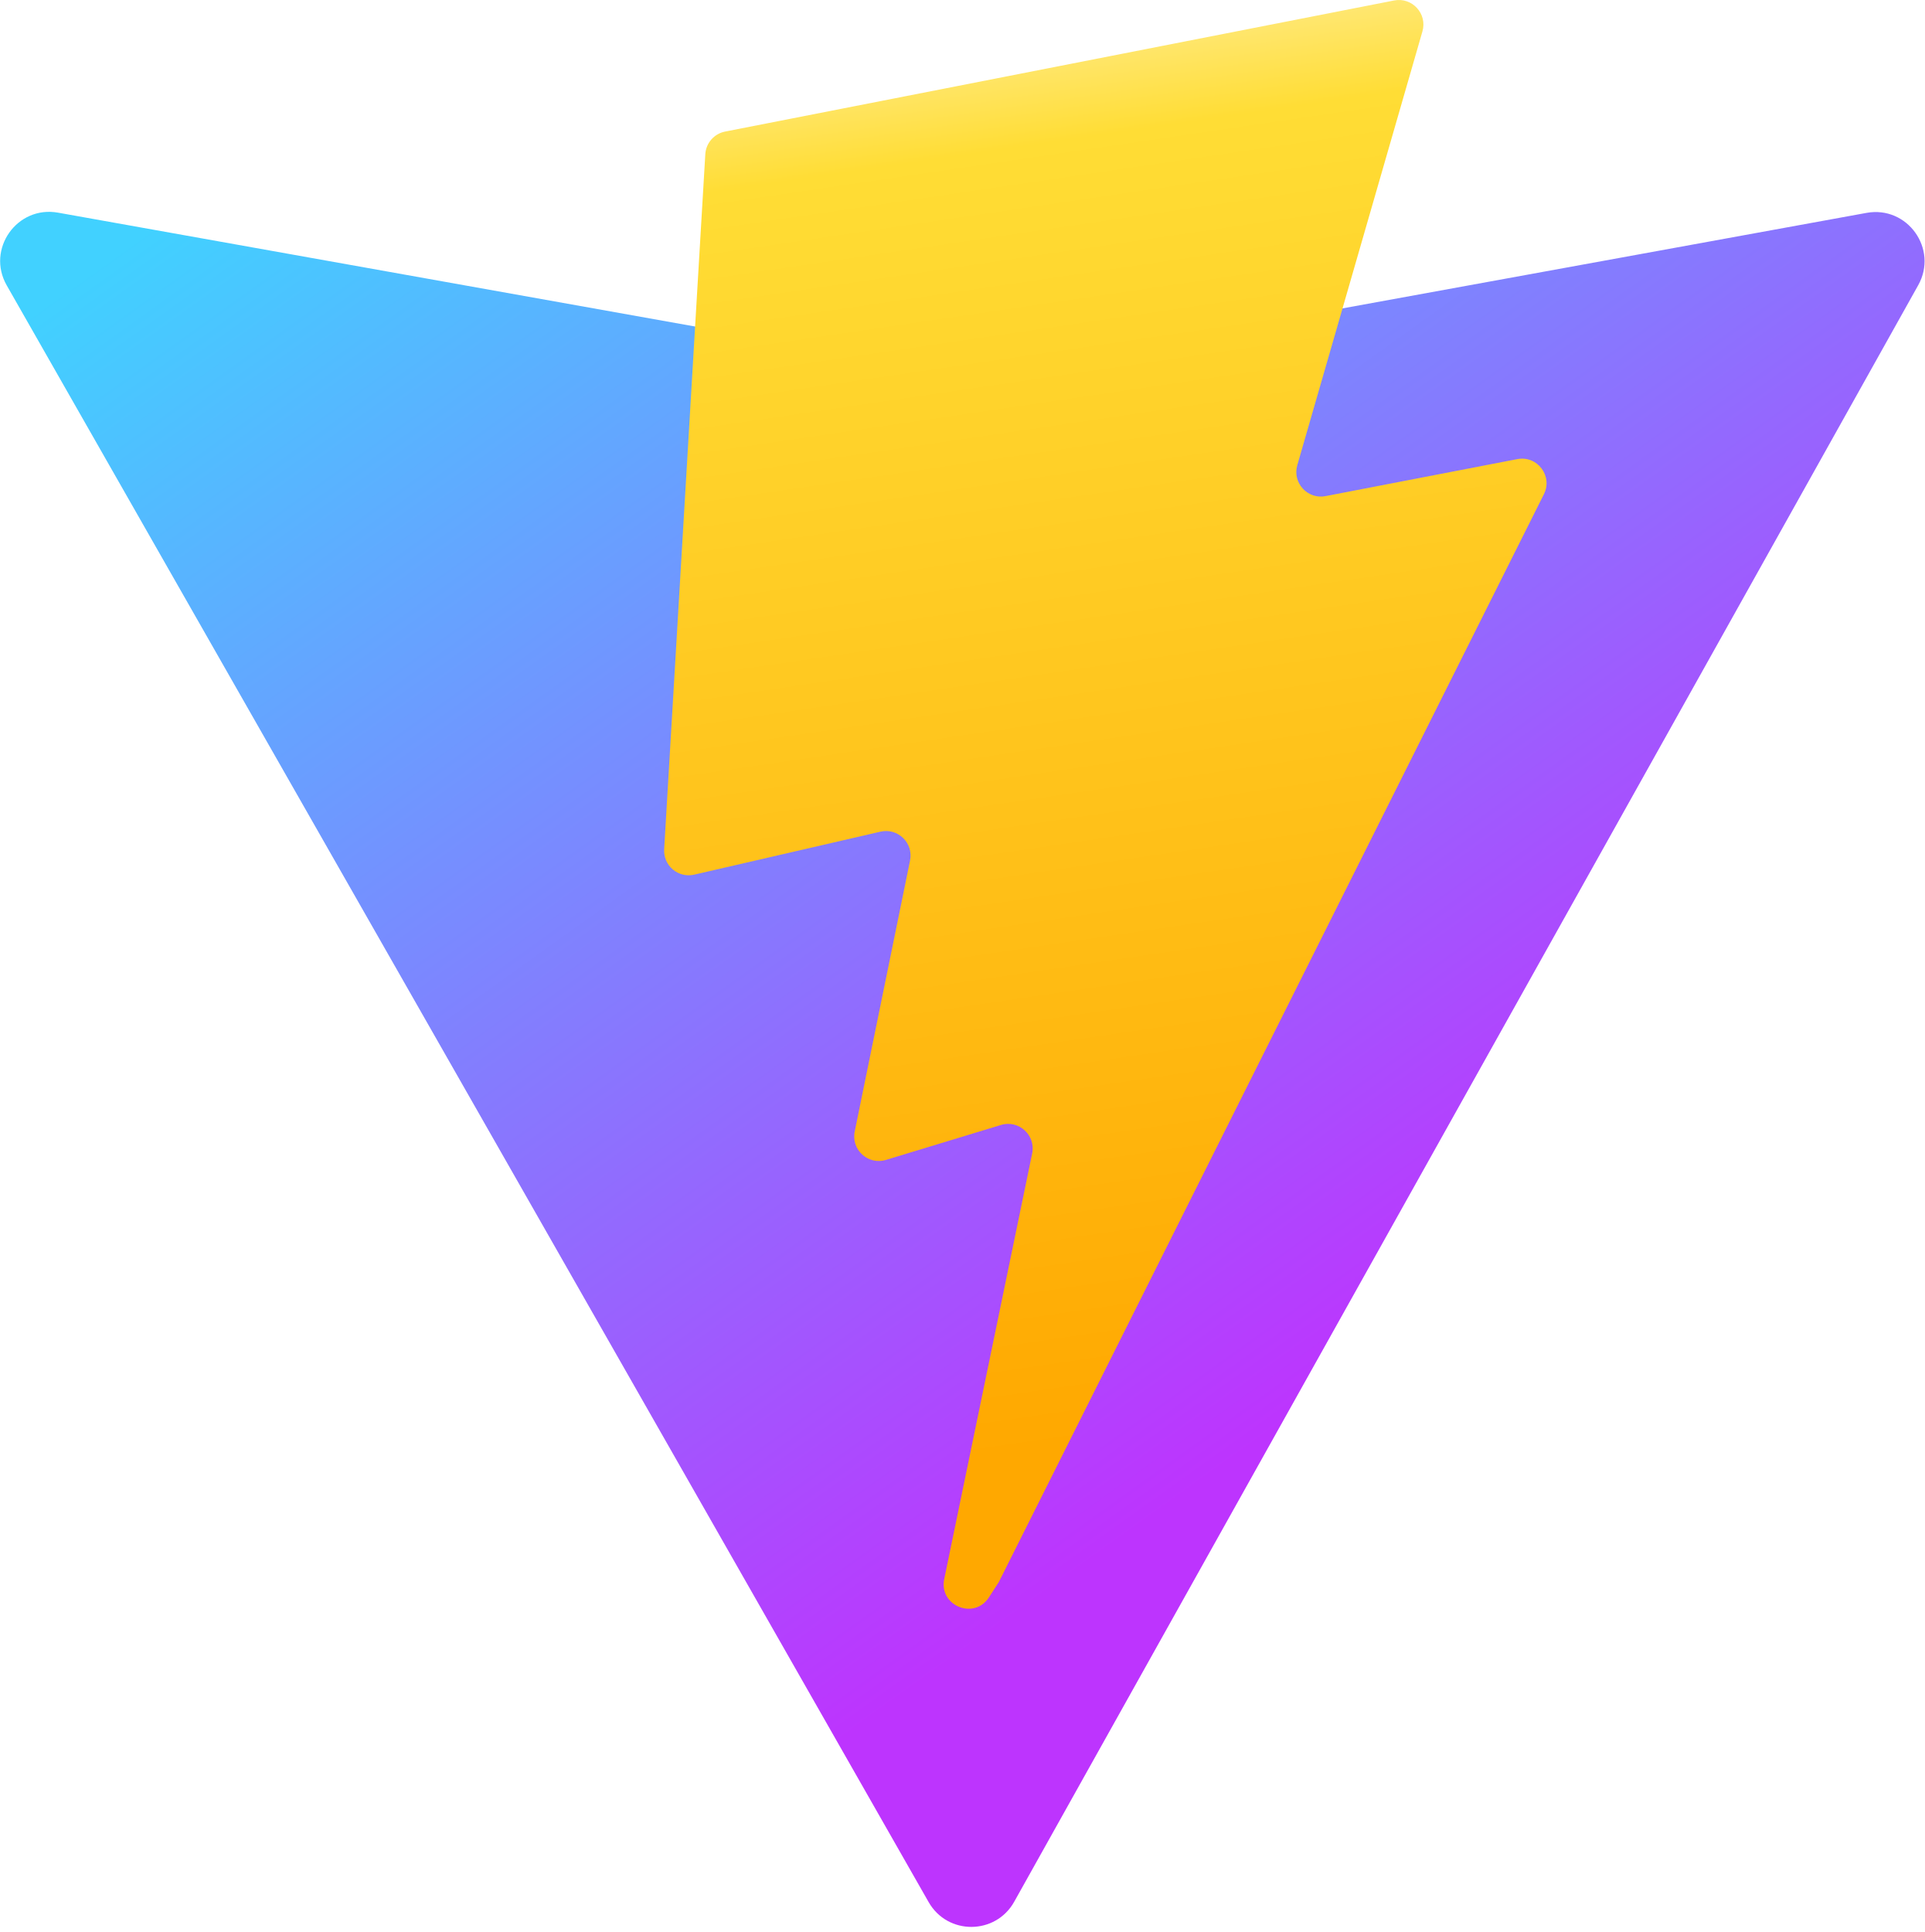
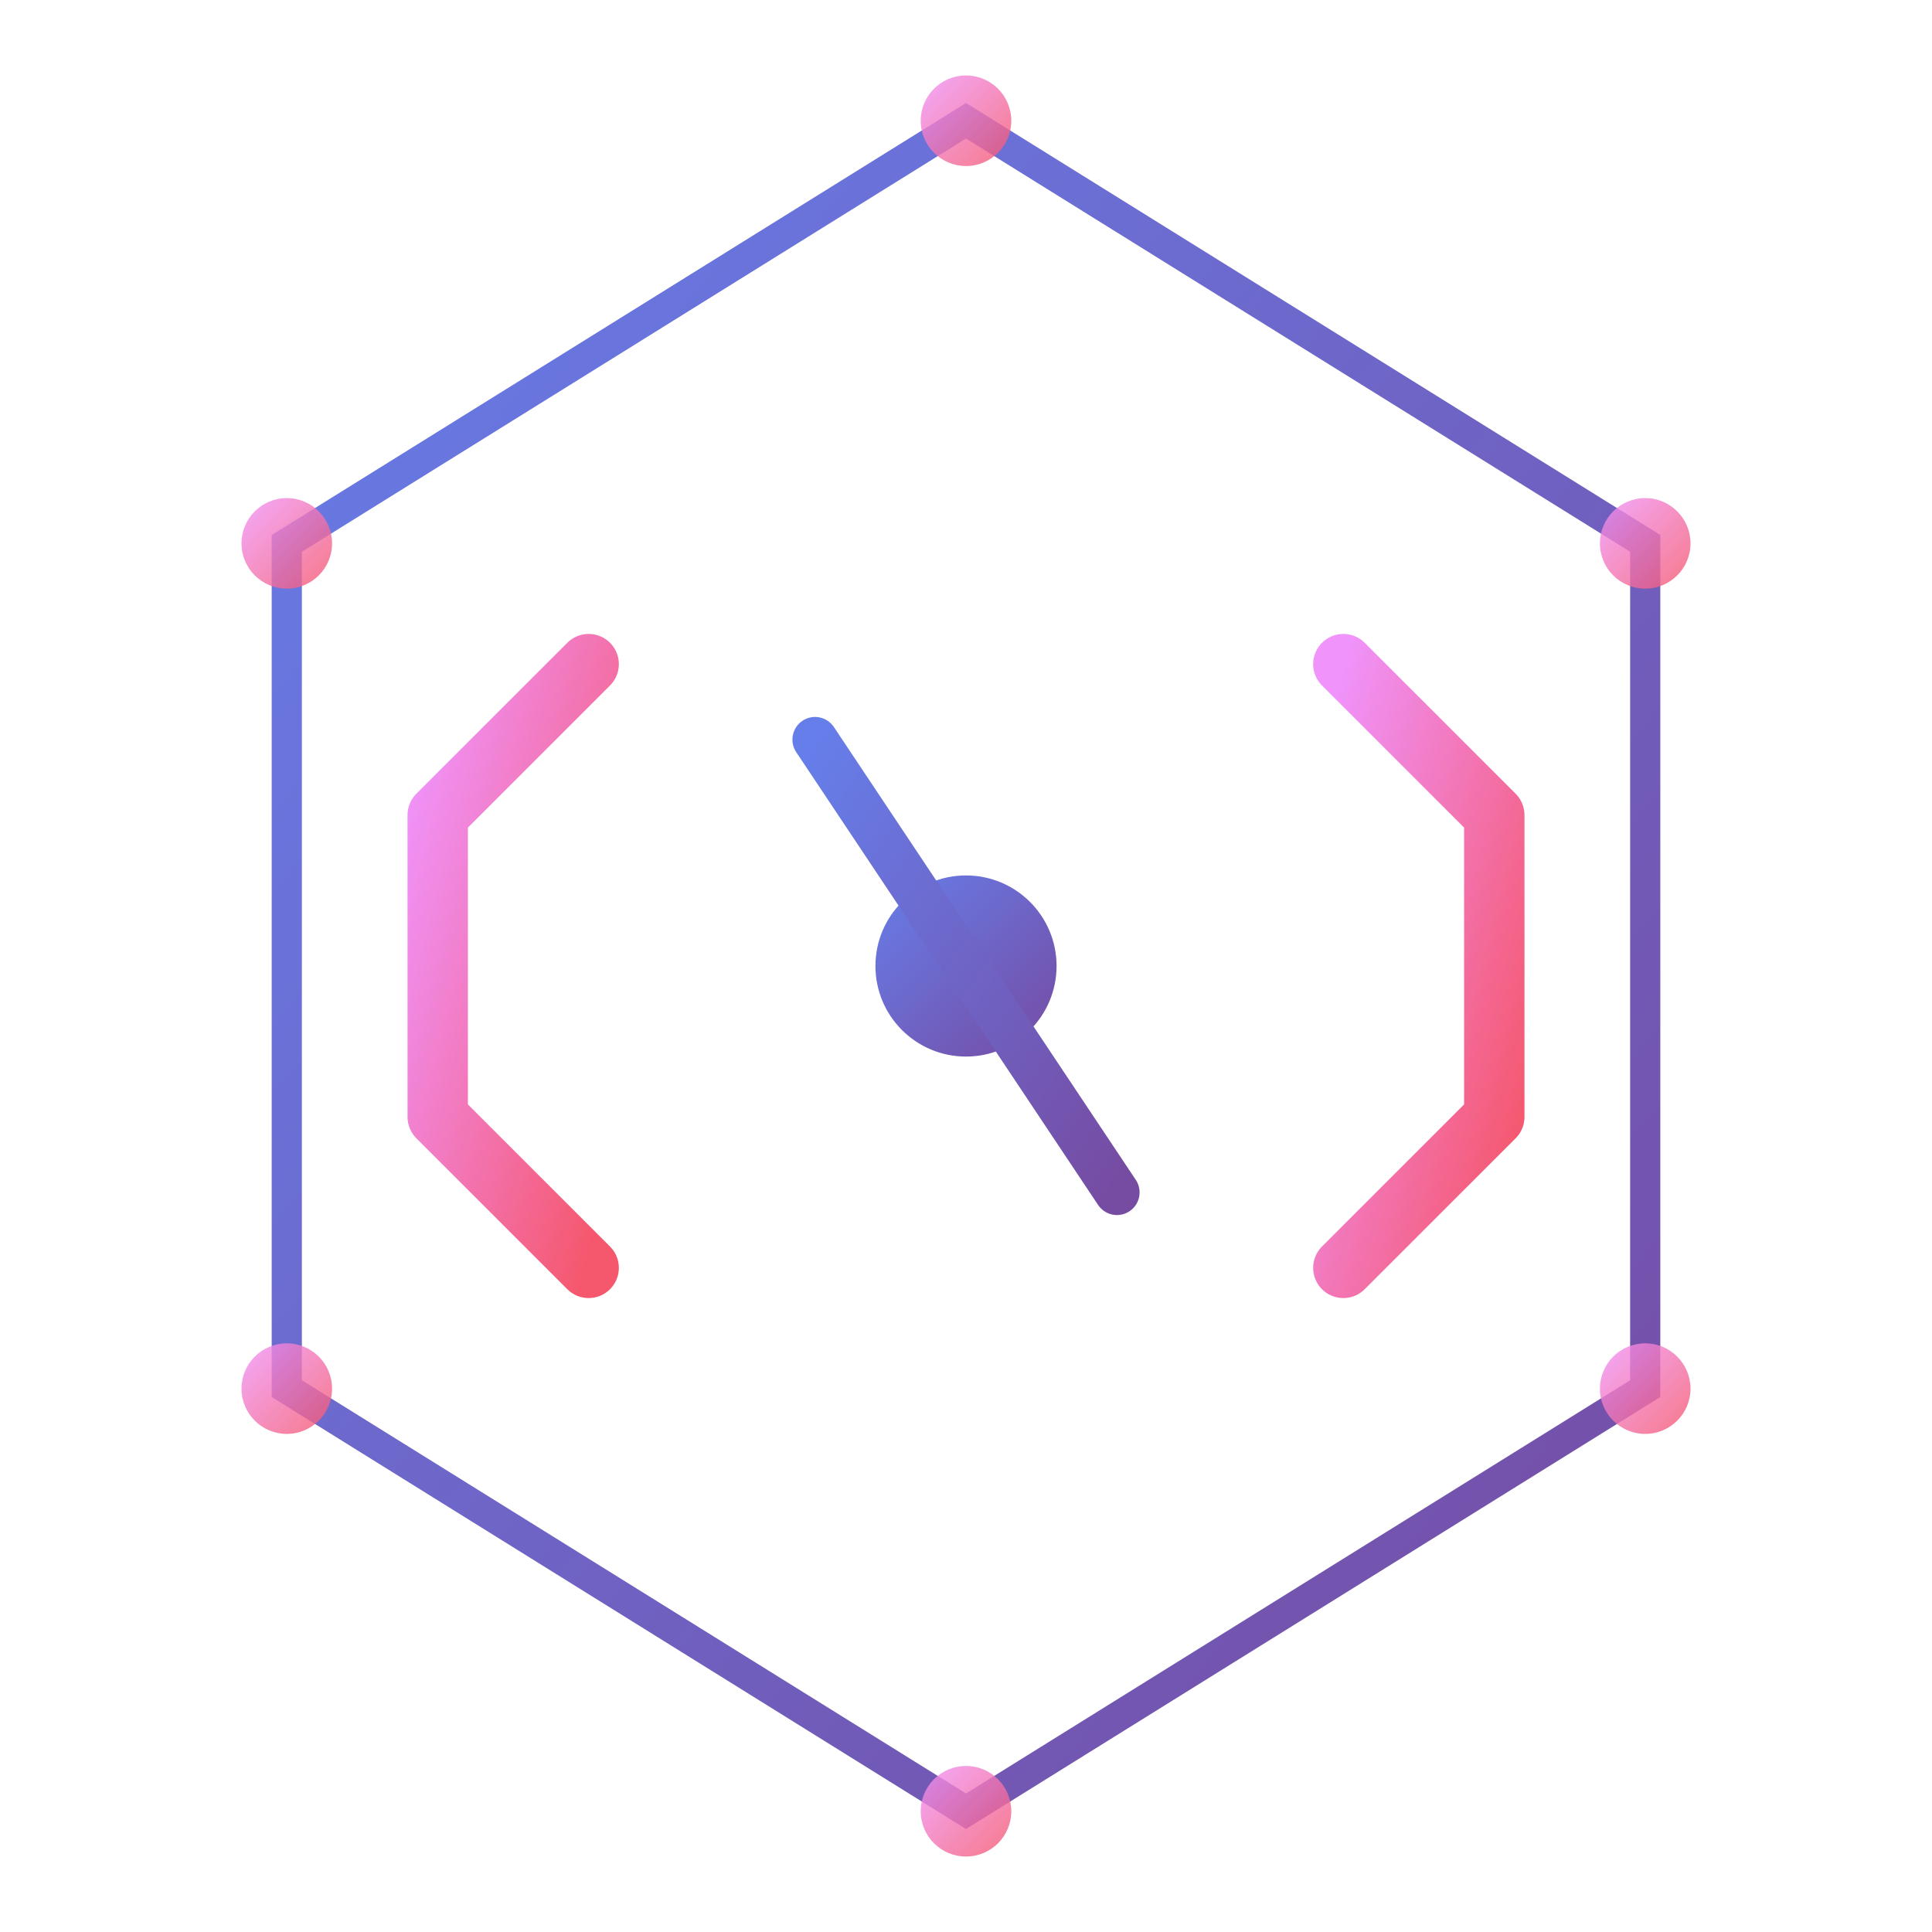
- <svg xmlns="http://www.w3.org/2000/svg" aria-hidden="true" role="img" class="iconify iconify--logos" width="31.88" height="32" preserveAspectRatio="xMidYMid meet" viewBox="0 0 256 257">
+ <svg xmlns="http://www.w3.org/2000/svg" viewBox="0 0 256 256" width="256" height="256">
  <defs>
-     <linearGradient id="IconifyId1813088fe1fbc01fb466" x1="-.828%" x2="57.636%" y1="7.652%" y2="78.411%">
-       <stop offset="0%" stop-color="#41D1FF" />
-       <stop offset="100%" stop-color="#BD34FE" />
+     <linearGradient id="portfolioGradient1" x1="0%" y1="0%" x2="100%" y2="100%">
+       <stop offset="0%" style="stop-color:#667eea;stop-opacity:1" />
+       <stop offset="100%" style="stop-color:#764ba2;stop-opacity:1" />
    </linearGradient>
-     <linearGradient id="IconifyId1813088fe1fbc01fb467" x1="43.376%" x2="50.316%" y1="2.242%" y2="89.03%">
-       <stop offset="0%" stop-color="#FFEA83" />
-       <stop offset="8.333%" stop-color="#FFDD35" />
-       <stop offset="100%" stop-color="#FFA800" />
+     <linearGradient id="portfolioGradient2" x1="0%" y1="0%" x2="100%" y2="100%">
+       <stop offset="0%" style="stop-color:#f093fb;stop-opacity:1" />
+       <stop offset="100%" style="stop-color:#f5576c;stop-opacity:1" />
    </linearGradient>
  </defs>
-   <path fill="url(#IconifyId1813088fe1fbc01fb466)" d="M255.153 37.938L134.897 252.976c-2.483 4.44-8.862 4.466-11.382.048L.875 37.958c-2.746-4.814 1.371-10.646 6.827-9.67l120.385 21.517a6.537 6.537 0 0 0 2.322-.004l117.867-21.483c5.438-.991 9.574 4.796 6.877 9.62Z" />
-   <path fill="url(#IconifyId1813088fe1fbc01fb467)" d="M185.432.063L96.44 17.501a3.268 3.268 0 0 0-2.634 3.014l-5.474 92.456a3.268 3.268 0 0 0 3.997 3.378l24.777-5.718c2.318-.535 4.413 1.507 3.936 3.838l-7.361 36.047c-.495 2.426 1.782 4.5 4.151 3.78l15.304-4.649c2.372-.72 4.652 1.36 4.15 3.788l-11.698 56.621c-.732 3.542 3.979 5.473 5.943 2.437l1.313-2.028l72.516-144.72c1.215-2.423-.88-5.186-3.54-4.672l-25.505 4.922c-2.396.462-4.435-1.77-3.759-4.114l16.646-57.705c.677-2.35-1.37-4.583-3.769-4.113Z" />
+   <path d="M128 16 L218 72 L218 184 L128 240 L38 184 L38 72 Z" fill="none" stroke="url(#portfolioGradient1)" stroke-width="4" />
+   <g transform="translate(128, 128)">
+     <path d="M-50,-40 L-70,-20 L-70,20 L-50,40" fill="none" stroke="url(#portfolioGradient2)" stroke-width="8" stroke-linecap="round" stroke-linejoin="round" />
+     <path d="M50,-40 L70,-20 L70,20 L50,40" fill="none" stroke="url(#portfolioGradient2)" stroke-width="8" stroke-linecap="round" stroke-linejoin="round" />
+     <circle cx="0" cy="0" r="12" fill="url(#portfolioGradient1)" />
+     <line x1="-20" y1="-30" x2="20" y2="30" stroke="url(#portfolioGradient1)" stroke-width="6" stroke-linecap="round" />
+   </g>
+   <circle cx="128" cy="16" r="6" fill="url(#portfolioGradient2)" opacity="0.8" />
+   <circle cx="218" cy="72" r="6" fill="url(#portfolioGradient2)" opacity="0.8" />
+   <circle cx="218" cy="184" r="6" fill="url(#portfolioGradient2)" opacity="0.8" />
+   <circle cx="128" cy="240" r="6" fill="url(#portfolioGradient2)" opacity="0.8" />
+   <circle cx="38" cy="184" r="6" fill="url(#portfolioGradient2)" opacity="0.8" />
+   <circle cx="38" cy="72" r="6" fill="url(#portfolioGradient2)" opacity="0.8" />
</svg>
